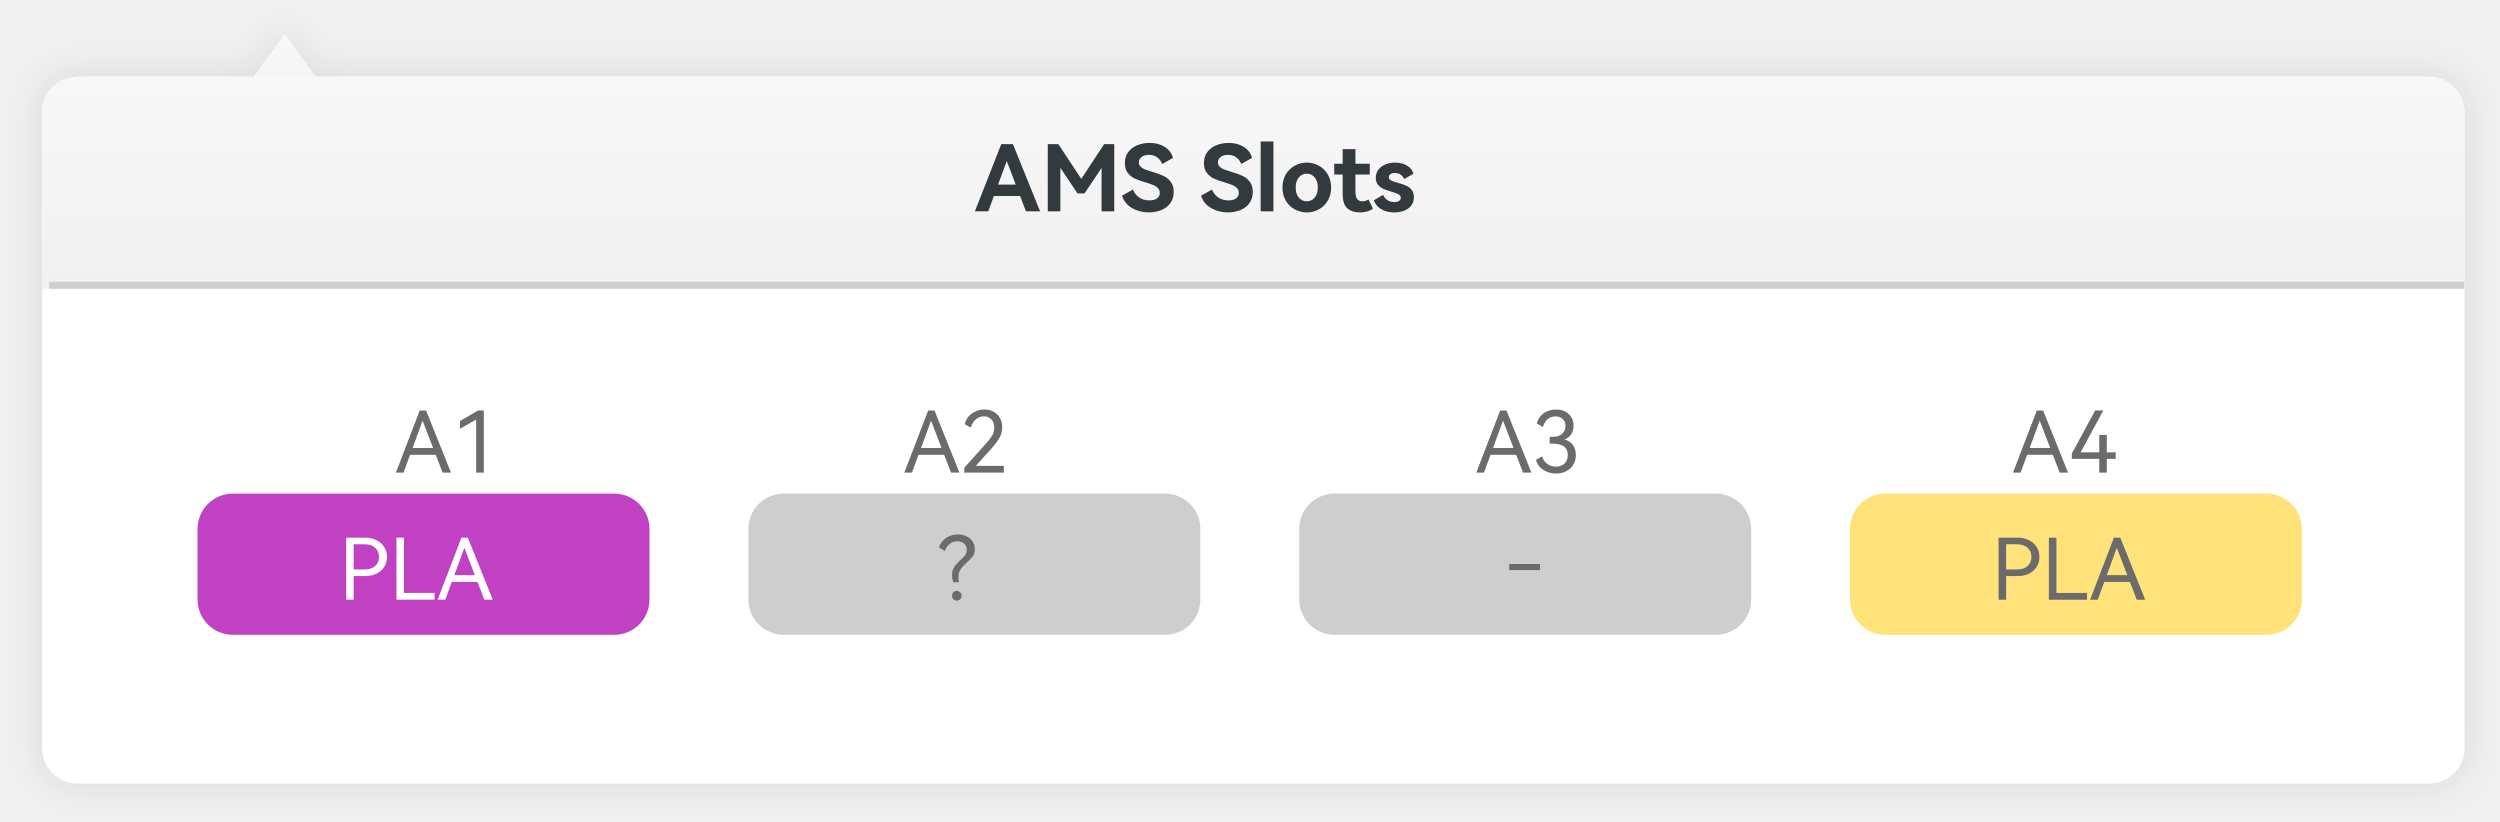
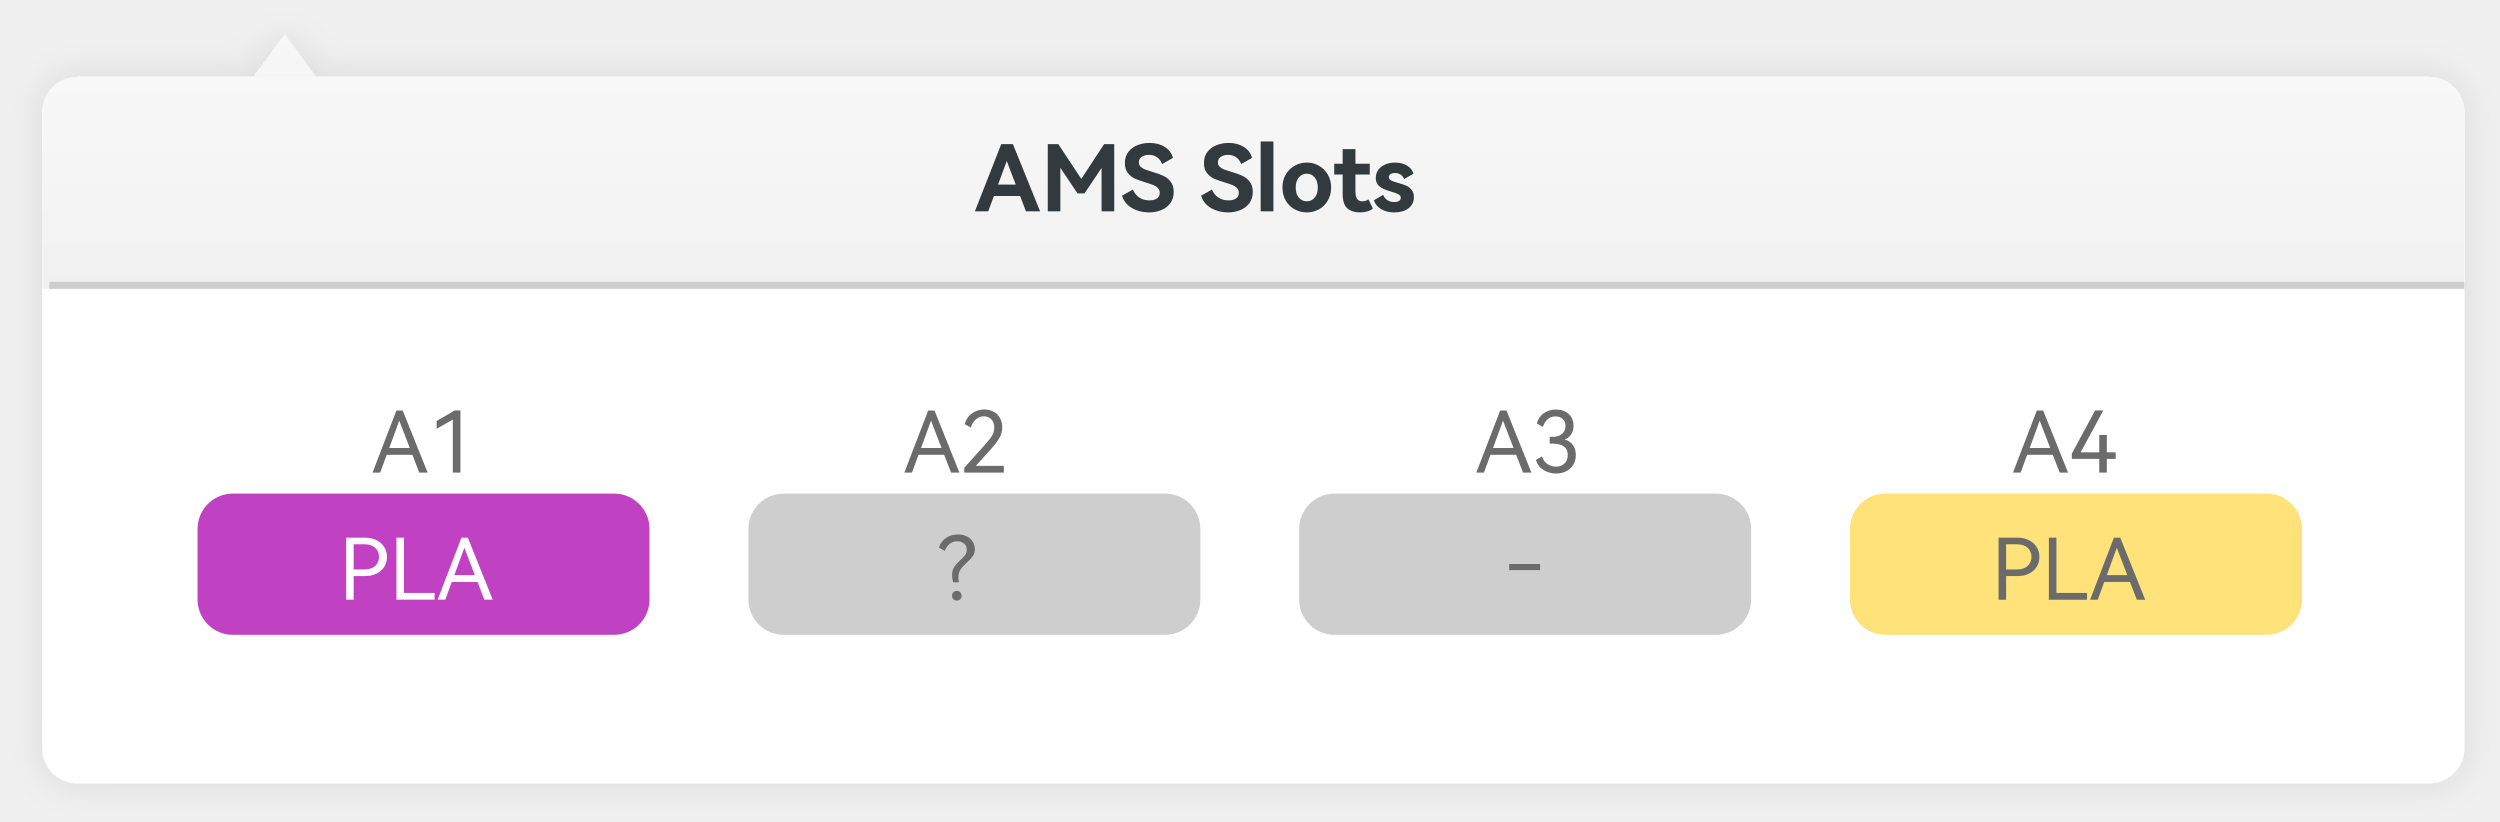
<svg xmlns="http://www.w3.org/2000/svg" width="289" height="95" viewBox="0 0 289 95" fill="none">
-   <g filter="url(#filter0_d_6_12)">
-     <path d="M32.915 3.999L39.984 13.633H25.845L32.915 3.999Z" fill="url(#paint0_linear_6_12)" />
+   <g filter="url(#filter0_d_8469_32467)">
+     <path d="M32.915 3.999L39.985 13.633H25.846L32.915 3.999Z" fill="url(#paint0_linear_8469_32467)" />
    <rect x="4.88" y="9.09" width="280" height="81.454" rx="4.082" fill="white" />
-     <path d="M4.88 12.979C4.88 10.724 6.707 8.897 8.962 8.897H280.798C283.052 8.897 284.879 10.724 284.879 12.979V33.387H4.88V12.979Z" fill="url(#paint1_linear_6_12)" />
+     <path d="M4.88 12.979C4.88 10.724 6.707 8.897 8.962 8.897H280.798C283.052 8.897 284.879 10.724 284.879 12.979V33.387H4.88V12.979Z" fill="url(#paint1_linear_8469_32467)" />
    <rect x="22.836" y="57.06" width="52.245" height="16.326" rx="4.082" fill="#C041C2" />
-     <path d="M42.217 62.155C42.7 62.155 43.131 62.249 43.51 62.439C43.895 62.628 44.196 62.893 44.411 63.232C44.627 63.565 44.734 63.947 44.734 64.378C44.734 64.809 44.627 65.195 44.411 65.534C44.202 65.867 43.905 66.129 43.52 66.318C43.141 66.501 42.707 66.592 42.217 66.592H40.885V69.325H40.013V62.155H42.217ZM42.109 65.828C42.658 65.828 43.079 65.694 43.373 65.427C43.667 65.152 43.814 64.803 43.814 64.378C43.814 63.954 43.667 63.605 43.373 63.33C43.079 63.056 42.658 62.919 42.109 62.919H40.885V65.828H42.109ZM45.829 62.155H46.701V68.542H50.237V69.325H45.829V62.155ZM54.081 62.155L56.961 69.325H55.991L55.198 67.268H52.23L51.475 69.325H50.594L53.346 62.155H54.081ZM54.894 66.485L53.68 63.321L52.524 66.485H54.894Z" fill="white" />
+     <path d="M42.217 62.155C42.7 62.155 43.131 62.249 43.51 62.439C43.895 62.628 44.195 62.893 44.411 63.232C44.626 63.565 44.734 63.947 44.734 64.378C44.734 64.809 44.626 65.195 44.411 65.534C44.202 65.867 43.905 66.129 43.519 66.318C43.141 66.501 42.706 66.592 42.217 66.592H40.884V69.325H40.012V62.155H42.217ZM42.109 65.828C42.657 65.828 43.078 65.694 43.372 65.426C43.666 65.152 43.813 64.803 43.813 64.378C43.813 63.954 43.666 63.604 43.372 63.33C43.078 63.056 42.657 62.919 42.109 62.919H40.884V65.828H42.109ZM45.829 62.155H46.701V68.541H50.237V69.325H45.829V62.155ZM54.081 62.155L56.961 69.325H55.991L55.198 67.268H52.229L51.475 69.325H50.593L53.346 62.155H54.081ZM54.894 66.484L53.679 63.32L52.523 66.484H54.894Z" fill="white" />
    <rect x="86.515" y="57.06" width="52.245" height="16.326" rx="4.082" fill="#CECECE" />
-     <path d="M108.536 63.291C108.699 62.815 108.977 62.446 109.369 62.184C109.767 61.917 110.224 61.783 110.74 61.783C111.125 61.783 111.465 61.858 111.759 62.008C112.053 62.152 112.281 62.354 112.445 62.615C112.608 62.87 112.689 63.157 112.689 63.477C112.689 63.804 112.611 64.078 112.454 64.3C112.304 64.516 112.076 64.757 111.769 65.025C111.553 65.228 111.38 65.401 111.249 65.544C111.119 65.688 111.008 65.861 110.916 66.064C110.831 66.26 110.789 66.488 110.789 66.749C110.789 66.932 110.812 67.118 110.858 67.308H110.182C110.097 67.014 110.054 66.743 110.054 66.495C110.054 66.227 110.097 65.992 110.182 65.789C110.273 65.58 110.381 65.407 110.505 65.27C110.629 65.126 110.796 64.957 111.005 64.761C111.259 64.532 111.449 64.333 111.573 64.163C111.697 63.987 111.759 63.781 111.759 63.546C111.759 63.252 111.658 63.017 111.455 62.841C111.253 62.664 110.988 62.576 110.662 62.576C109.996 62.576 109.512 62.945 109.212 63.683L108.536 63.291ZM110.603 69.433C110.453 69.433 110.322 69.378 110.211 69.267C110.107 69.156 110.054 69.025 110.054 68.875C110.054 68.718 110.107 68.584 110.211 68.473C110.322 68.362 110.453 68.307 110.603 68.307C110.76 68.307 110.89 68.362 110.995 68.473C111.106 68.584 111.161 68.718 111.161 68.875C111.161 69.025 111.106 69.156 110.995 69.267C110.89 69.378 110.76 69.433 110.603 69.433Z" fill="#6B6B6B" />
+     <path d="M108.536 63.291C108.699 62.815 108.977 62.446 109.369 62.184C109.767 61.917 110.224 61.783 110.74 61.783C111.125 61.783 111.465 61.858 111.759 62.008C112.053 62.152 112.281 62.354 112.445 62.615C112.608 62.87 112.69 63.157 112.69 63.477C112.69 63.804 112.611 64.078 112.454 64.3C112.304 64.516 112.076 64.757 111.769 65.025C111.553 65.228 111.38 65.401 111.25 65.544C111.119 65.688 111.008 65.861 110.916 66.064C110.832 66.26 110.789 66.488 110.789 66.749C110.789 66.932 110.812 67.118 110.858 67.308H110.182C110.097 67.014 110.054 66.743 110.054 66.495C110.054 66.227 110.097 65.992 110.182 65.789C110.273 65.58 110.381 65.407 110.505 65.27C110.629 65.126 110.796 64.957 111.005 64.761C111.259 64.532 111.449 64.333 111.573 64.163C111.697 63.987 111.759 63.781 111.759 63.546C111.759 63.252 111.658 63.017 111.455 62.841C111.253 62.664 110.988 62.576 110.662 62.576C109.996 62.576 109.512 62.945 109.212 63.683L108.536 63.291ZM110.603 69.433C110.453 69.433 110.322 69.378 110.211 69.267C110.107 69.156 110.054 69.025 110.054 68.875C110.054 68.718 110.107 68.585 110.211 68.473C110.322 68.362 110.453 68.307 110.603 68.307C110.76 68.307 110.89 68.362 110.995 68.473C111.106 68.585 111.161 68.718 111.161 68.875C111.161 69.025 111.106 69.156 110.995 69.267C110.89 69.378 110.76 69.433 110.603 69.433Z" fill="#6B6B6B" />
    <rect x="150.187" y="57.06" width="52.245" height="16.326" rx="4.082" fill="#CECECE" />
-     <path d="M174.466 65.904V65.199H178.032V65.904H174.466Z" fill="#6B6B6B" />
+     <path d="M174.467 65.904V65.199H178.032V65.904H174.467Z" fill="#6B6B6B" />
    <rect x="213.858" y="57.06" width="52.245" height="16.326" rx="4.082" fill="#FFE27A" />
-     <path d="M233.239 62.155C233.722 62.155 234.153 62.25 234.532 62.439C234.917 62.628 235.218 62.893 235.433 63.233C235.649 63.566 235.756 63.948 235.756 64.379C235.756 64.81 235.649 65.195 235.433 65.535C235.224 65.868 234.927 66.129 234.542 66.318C234.163 66.501 233.729 66.593 233.239 66.593H231.907V69.326H231.035V62.155H233.239ZM233.131 65.828C233.68 65.828 234.101 65.695 234.395 65.427C234.689 65.153 234.836 64.803 234.836 64.379C234.836 63.954 234.689 63.605 234.395 63.331C234.101 63.056 233.68 62.919 233.131 62.919H231.907V65.828H233.131ZM236.851 62.155H237.723V68.542H241.259V69.326H236.851V62.155ZM245.103 62.155L247.983 69.326H247.013L246.22 67.268H243.252L242.498 69.326H241.616L244.369 62.155H245.103ZM245.916 66.485L244.702 63.321L243.546 66.485H245.916Z" fill="#6B6B6B" />
-     <path d="M49.255 47.461L52.135 54.632H51.165L50.371 52.575H47.403L46.649 54.632H45.767L48.52 47.461H49.255ZM50.068 51.791L48.853 48.627L47.697 51.791H50.068ZM53.174 49.567V48.666L55.26 47.451H55.926V54.632H55.045V48.499L53.174 49.567Z" fill="#6B6B6B" />
-     <path d="M108.029 47.461L110.909 54.632H109.939L109.146 52.575H106.178L105.423 54.632H104.542L107.294 47.461H108.029ZM108.842 51.791L107.627 48.627L106.472 51.791H108.842ZM112.8 53.858H116.043V54.632H111.468V54.073L113.79 51.487C114.227 51.004 114.528 50.625 114.691 50.351C114.854 50.07 114.936 49.766 114.936 49.44C114.936 49.022 114.822 48.699 114.593 48.47C114.364 48.242 114.077 48.127 113.731 48.127C113.378 48.127 113.068 48.248 112.8 48.49C112.533 48.725 112.34 49.038 112.222 49.43L111.517 49.029C111.661 48.493 111.945 48.078 112.369 47.784C112.794 47.484 113.267 47.334 113.79 47.334C114.168 47.334 114.515 47.415 114.828 47.579C115.142 47.735 115.39 47.971 115.573 48.284C115.762 48.591 115.857 48.963 115.857 49.401C115.857 49.825 115.752 50.227 115.543 50.606C115.334 50.984 114.968 51.461 114.446 52.036L112.8 53.858Z" fill="#6B6B6B" />
-     <path d="M174.152 47.461L177.032 54.632H176.062L175.269 52.575H172.3L171.546 54.632H170.664L173.417 47.461H174.152ZM174.965 51.791L173.75 48.627L172.594 51.791H174.965ZM180.882 50.801C181.313 50.939 181.633 51.161 181.842 51.468C182.058 51.775 182.165 52.153 182.165 52.604C182.165 53.048 182.061 53.433 181.852 53.76C181.643 54.08 181.365 54.325 181.019 54.495C180.673 54.658 180.294 54.739 179.883 54.739C179.361 54.739 178.877 54.606 178.433 54.338C177.996 54.07 177.702 53.678 177.552 53.162L178.257 52.761C178.381 53.153 178.593 53.45 178.894 53.652C179.201 53.848 179.53 53.946 179.883 53.946C180.268 53.946 180.588 53.828 180.843 53.593C181.104 53.352 181.235 53.019 181.235 52.594C181.235 51.719 180.637 51.282 179.442 51.282H179.139L179.148 50.498H179.491C179.974 50.498 180.34 50.38 180.588 50.145C180.843 49.91 180.97 49.61 180.97 49.244C180.97 48.898 180.863 48.627 180.647 48.431C180.432 48.235 180.154 48.137 179.814 48.137C179.462 48.137 179.161 48.242 178.913 48.45C178.672 48.66 178.485 48.96 178.355 49.352L177.65 48.95C177.806 48.421 178.081 48.023 178.472 47.755C178.871 47.481 179.334 47.344 179.863 47.344C180.477 47.344 180.97 47.517 181.343 47.863C181.715 48.209 181.901 48.663 181.901 49.224C181.901 49.584 181.816 49.9 181.646 50.175C181.483 50.449 181.228 50.658 180.882 50.801Z" fill="#6B6B6B" />
-     <path d="M236.189 47.461L239.069 54.632H238.1L237.306 52.575H234.338L233.584 54.632H232.702L235.455 47.461H236.189ZM237.002 51.791L235.788 48.627L234.632 51.791H237.002ZM243.547 50.282V52.291H244.575V53.045H243.547V54.632H242.675V53.045H239.501V52.438L242.195 47.451H243.145L240.52 52.291H242.675V50.282H243.547Z" fill="#6B6B6B" />
-     <path d="M117.093 16.659L120.235 24.428H118.6L117.921 22.655H114.897L114.239 24.428H112.7L115.746 16.659H117.093ZM117.422 21.339L116.382 18.612L115.374 21.339H117.422ZM127.638 16.659H128.806V24.428H127.341V19.419L125.367 22.358H124.561L122.576 19.397V24.428H121.122V16.659H122.343L124.996 20.681L127.638 16.659ZM135.682 22.178C135.682 22.708 135.544 23.154 135.268 23.515C134.999 23.869 134.645 24.13 134.206 24.3C133.775 24.47 133.312 24.555 132.816 24.555C132.095 24.555 131.444 24.389 130.864 24.056C130.284 23.717 129.898 23.239 129.707 22.623L130.959 21.913C131.129 22.309 131.377 22.616 131.702 22.836C132.027 23.055 132.417 23.165 132.869 23.165C133.237 23.165 133.527 23.09 133.74 22.942C133.959 22.793 134.069 22.578 134.069 22.294C134.069 22.068 133.994 21.881 133.846 21.732C133.704 21.584 133.524 21.467 133.304 21.382C133.092 21.297 132.799 21.198 132.424 21.085C131.921 20.936 131.511 20.791 131.193 20.65C130.874 20.501 130.602 20.282 130.375 19.992C130.149 19.702 130.036 19.32 130.036 18.846C130.036 18.343 130.167 17.919 130.429 17.572C130.697 17.218 131.048 16.957 131.479 16.787C131.918 16.61 132.388 16.521 132.891 16.521C133.577 16.521 134.164 16.677 134.652 16.988C135.14 17.3 135.455 17.721 135.597 18.251L134.344 18.962C134.217 18.63 134.026 18.372 133.771 18.188C133.517 17.997 133.198 17.901 132.816 17.901C132.47 17.901 132.187 17.982 131.967 18.145C131.755 18.301 131.649 18.509 131.649 18.771C131.649 18.969 131.716 19.136 131.851 19.27C131.985 19.397 132.155 19.503 132.36 19.588C132.572 19.666 132.855 19.758 133.209 19.864C133.718 20.013 134.139 20.165 134.472 20.321C134.804 20.469 135.087 20.696 135.321 21C135.561 21.297 135.682 21.69 135.682 22.178ZM144.822 22.178C144.822 22.708 144.684 23.154 144.408 23.515C144.139 23.869 143.786 24.13 143.347 24.3C142.916 24.47 142.452 24.555 141.957 24.555C141.235 24.555 140.584 24.389 140.004 24.056C139.424 23.717 139.039 23.239 138.848 22.623L140.1 21.913C140.27 22.309 140.517 22.616 140.843 22.836C141.168 23.055 141.557 23.165 142.01 23.165C142.378 23.165 142.668 23.09 142.88 22.942C143.099 22.793 143.209 22.578 143.209 22.294C143.209 22.068 143.135 21.881 142.986 21.732C142.845 21.584 142.664 21.467 142.445 21.382C142.233 21.297 141.939 21.198 141.564 21.085C141.062 20.936 140.652 20.791 140.333 20.65C140.015 20.501 139.742 20.282 139.516 19.992C139.29 19.702 139.176 19.32 139.176 18.846C139.176 18.343 139.307 17.919 139.569 17.572C139.838 17.218 140.188 16.957 140.62 16.787C141.058 16.61 141.529 16.521 142.031 16.521C142.717 16.521 143.305 16.677 143.793 16.988C144.281 17.3 144.596 17.721 144.737 18.251L143.485 18.962C143.358 18.63 143.167 18.372 142.912 18.188C142.657 17.997 142.339 17.901 141.957 17.901C141.61 17.901 141.327 17.982 141.108 18.145C140.896 18.301 140.79 18.509 140.79 18.771C140.79 18.969 140.857 19.136 140.991 19.27C141.126 19.397 141.295 19.503 141.501 19.588C141.713 19.666 141.996 19.758 142.35 19.864C142.859 20.013 143.28 20.165 143.612 20.321C143.945 20.469 144.228 20.696 144.461 21C144.702 21.297 144.822 21.69 144.822 22.178ZM147.208 24.428H145.733V16.352H147.208V24.428ZM148.254 21.679C148.254 21.106 148.381 20.6 148.636 20.162C148.898 19.723 149.244 19.387 149.676 19.153C150.108 18.913 150.574 18.793 151.077 18.793C151.572 18.793 152.032 18.913 152.456 19.153C152.888 19.387 153.231 19.723 153.486 20.162C153.748 20.6 153.878 21.106 153.878 21.679C153.878 22.252 153.748 22.758 153.486 23.197C153.231 23.635 152.888 23.971 152.456 24.205C152.032 24.438 151.572 24.555 151.077 24.555C150.574 24.555 150.108 24.438 149.676 24.205C149.244 23.971 148.898 23.635 148.636 23.197C148.381 22.758 148.254 22.252 148.254 21.679ZM149.782 21.679C149.782 22.167 149.902 22.556 150.143 22.846C150.391 23.129 150.698 23.271 151.066 23.271C151.434 23.271 151.738 23.129 151.979 22.846C152.219 22.556 152.34 22.167 152.34 21.679C152.34 21.191 152.219 20.802 151.979 20.512C151.738 20.222 151.434 20.077 151.066 20.077C150.698 20.077 150.391 20.222 150.143 20.512C149.902 20.802 149.782 21.191 149.782 21.679ZM158.704 24.109C158.343 24.406 157.841 24.555 157.197 24.555C156.603 24.555 156.122 24.399 155.754 24.088C155.393 23.77 155.213 23.204 155.213 22.39V20.172H154.236V18.93H155.213V17.243H156.688V18.93H158.343V20.172H156.688V22.146C156.688 22.514 156.751 22.793 156.879 22.984C157.006 23.175 157.211 23.271 157.494 23.271C157.742 23.271 157.975 23.197 158.195 23.048L158.704 24.109ZM163.446 22.793C163.446 23.338 163.234 23.77 162.809 24.088C162.392 24.399 161.847 24.555 161.175 24.555C160.595 24.555 160.093 24.431 159.668 24.183C159.251 23.936 158.968 23.593 158.819 23.154L159.891 22.528C159.997 22.79 160.163 22.995 160.39 23.143C160.616 23.285 160.882 23.356 161.186 23.356C161.412 23.356 161.593 23.313 161.727 23.228C161.861 23.143 161.929 23.023 161.929 22.868C161.929 22.691 161.84 22.556 161.663 22.464C161.486 22.365 161.211 22.263 160.836 22.157C160.461 22.043 160.153 21.934 159.912 21.828C159.679 21.721 159.474 21.569 159.297 21.371C159.127 21.166 159.042 20.901 159.042 20.575C159.042 20.207 159.141 19.889 159.339 19.62C159.544 19.351 159.817 19.146 160.156 19.005C160.496 18.863 160.867 18.793 161.271 18.793C161.822 18.793 162.289 18.913 162.671 19.153C163.054 19.387 163.294 19.698 163.393 20.087L162.321 20.692C162.109 20.232 161.752 20.002 161.249 20.002C161.037 20.002 160.867 20.045 160.74 20.13C160.613 20.207 160.549 20.321 160.549 20.469C160.549 20.639 160.634 20.77 160.804 20.862C160.974 20.947 161.239 21.039 161.6 21.138C161.982 21.244 162.296 21.35 162.544 21.456C162.792 21.562 163.004 21.725 163.181 21.944C163.358 22.157 163.446 22.44 163.446 22.793Z" fill="#323A3D" />
-     <line x1="5.697" y1="32.979" x2="284.88" y2="32.979" stroke="#CECECE" stroke-width="0.816" />
+     <path d="M233.239 62.155C233.722 62.155 234.153 62.25 234.532 62.439C234.917 62.629 235.218 62.893 235.433 63.233C235.649 63.566 235.756 63.948 235.756 64.379C235.756 64.81 235.649 65.195 235.433 65.535C235.224 65.868 234.927 66.129 234.542 66.318C234.163 66.501 233.729 66.593 233.239 66.593H231.907V69.326H231.035V62.155H233.239ZM233.131 65.829C233.68 65.829 234.101 65.695 234.395 65.427C234.689 65.153 234.836 64.803 234.836 64.379C234.836 63.954 234.689 63.605 234.395 63.331C234.101 63.056 233.68 62.919 233.131 62.919H231.907V65.829H233.131ZM236.851 62.155H237.723V68.542H241.259V69.326H236.851V62.155ZM245.103 62.155L247.983 69.326H247.014L246.22 67.269H243.252L242.498 69.326H241.616L244.369 62.155H245.103ZM245.916 66.485L244.702 63.321L243.546 66.485H245.916Z" fill="#6B6B6B" />
+     <path d="M46.556 47.461L49.436 54.632H48.466L47.673 52.575H44.705L43.95 54.632H43.069L45.821 47.461H46.556ZM47.369 51.791L46.154 48.627L44.998 51.791H47.369ZM50.475 49.567V48.666L52.561 47.451H53.227V54.632H52.346V48.5L50.475 49.567Z" fill="#6B6B6B" />
+     <path d="M108.03 47.461L110.91 54.632H109.94L109.146 52.575H106.178L105.424 54.632H104.542L107.295 47.461H108.03ZM108.843 51.791L107.628 48.627L106.472 51.791H108.843ZM112.801 53.858H116.043V54.632H111.469V54.074L113.79 51.487C114.228 51.004 114.528 50.625 114.691 50.351C114.855 50.07 114.936 49.767 114.936 49.44C114.936 49.022 114.822 48.699 114.593 48.47C114.365 48.242 114.077 48.127 113.731 48.127C113.379 48.127 113.069 48.248 112.801 48.49C112.533 48.725 112.34 49.038 112.223 49.43L111.517 49.029C111.661 48.493 111.945 48.078 112.37 47.785C112.794 47.484 113.268 47.334 113.79 47.334C114.169 47.334 114.515 47.416 114.829 47.579C115.142 47.736 115.39 47.971 115.573 48.284C115.762 48.591 115.857 48.963 115.857 49.401C115.857 49.825 115.753 50.227 115.544 50.606C115.335 50.984 114.969 51.461 114.446 52.036L112.801 53.858Z" fill="#6B6B6B" />
+     <path d="M174.152 47.461L177.032 54.632H176.062L175.268 52.575H172.3L171.546 54.632H170.664L173.417 47.461H174.152ZM174.965 51.791L173.75 48.627L172.594 51.791H174.965ZM180.882 50.802C181.313 50.939 181.633 51.161 181.842 51.468C182.058 51.775 182.165 52.154 182.165 52.604C182.165 53.048 182.061 53.434 181.852 53.76C181.643 54.08 181.365 54.325 181.019 54.495C180.673 54.658 180.294 54.74 179.883 54.74C179.36 54.74 178.877 54.606 178.433 54.338C177.995 54.07 177.702 53.678 177.551 53.163L178.257 52.761C178.381 53.153 178.593 53.45 178.893 53.652C179.2 53.848 179.53 53.946 179.883 53.946C180.268 53.946 180.588 53.829 180.843 53.593C181.104 53.352 181.235 53.019 181.235 52.594C181.235 51.719 180.637 51.282 179.442 51.282H179.138L179.148 50.498H179.491C179.974 50.498 180.34 50.38 180.588 50.145C180.843 49.91 180.97 49.61 180.97 49.244C180.97 48.898 180.862 48.627 180.647 48.431C180.431 48.235 180.154 48.137 179.814 48.137C179.462 48.137 179.161 48.242 178.913 48.451C178.671 48.66 178.485 48.96 178.355 49.352L177.649 48.95C177.806 48.421 178.08 48.023 178.472 47.755C178.871 47.481 179.334 47.344 179.863 47.344C180.477 47.344 180.97 47.517 181.342 47.863C181.715 48.209 181.901 48.663 181.901 49.224C181.901 49.584 181.816 49.9 181.646 50.175C181.483 50.449 181.228 50.658 180.882 50.802Z" fill="#6B6B6B" />
+     <path d="M236.19 47.461L239.07 54.632H238.1L237.306 52.575H234.338L233.584 54.632H232.702L235.455 47.461H236.19ZM237.003 51.791L235.788 48.627L234.632 51.791H237.003ZM243.547 50.282V52.291H244.576V53.045H243.547V54.632H242.675V53.045H239.501V52.438L242.195 47.451H243.145L240.52 52.291H242.675V50.282H243.547Z" fill="#6B6B6B" />
+     <path d="M117.093 16.66L120.234 24.428H118.6L117.921 22.655H114.896L114.238 24.428H112.699L115.745 16.66H117.093ZM117.422 21.34L116.382 18.612L115.374 21.34H117.422ZM127.638 16.66H128.805V24.428H127.341V19.419L125.367 22.358H124.56L122.576 19.398V24.428H121.122V16.66H122.342L124.995 20.682L127.638 16.66ZM135.681 22.178C135.681 22.709 135.543 23.154 135.267 23.515C134.998 23.869 134.645 24.131 134.206 24.3C133.774 24.47 133.311 24.555 132.816 24.555C132.094 24.555 131.443 24.389 130.863 24.056C130.283 23.717 129.897 23.239 129.706 22.624L130.959 21.913C131.128 22.309 131.376 22.617 131.702 22.836C132.027 23.055 132.416 23.165 132.869 23.165C133.237 23.165 133.527 23.091 133.739 22.942C133.958 22.794 134.068 22.578 134.068 22.295C134.068 22.068 133.994 21.881 133.845 21.732C133.704 21.584 133.523 21.467 133.304 21.382C133.092 21.297 132.798 21.198 132.423 21.085C131.921 20.936 131.511 20.791 131.192 20.65C130.874 20.501 130.601 20.282 130.375 19.992C130.149 19.702 130.035 19.32 130.035 18.846C130.035 18.343 130.166 17.919 130.428 17.572C130.697 17.218 131.047 16.957 131.479 16.787C131.917 16.61 132.388 16.522 132.89 16.522C133.576 16.522 134.164 16.677 134.652 16.989C135.14 17.3 135.455 17.721 135.596 18.251L134.344 18.962C134.217 18.63 134.026 18.372 133.771 18.188C133.516 17.997 133.198 17.901 132.816 17.901C132.469 17.901 132.186 17.983 131.967 18.145C131.755 18.301 131.648 18.51 131.648 18.771C131.648 18.97 131.716 19.136 131.85 19.27C131.985 19.398 132.154 19.504 132.359 19.589C132.572 19.666 132.855 19.758 133.208 19.864C133.718 20.013 134.139 20.165 134.471 20.321C134.804 20.469 135.087 20.696 135.32 21C135.561 21.297 135.681 21.69 135.681 22.178ZM144.822 22.178C144.822 22.709 144.684 23.154 144.408 23.515C144.139 23.869 143.785 24.131 143.347 24.3C142.915 24.47 142.452 24.555 141.956 24.555C141.235 24.555 140.584 24.389 140.004 24.056C139.424 23.717 139.038 23.239 138.847 22.624L140.099 21.913C140.269 22.309 140.517 22.617 140.842 22.836C141.168 23.055 141.557 23.165 142.009 23.165C142.377 23.165 142.667 23.091 142.88 22.942C143.099 22.794 143.209 22.578 143.209 22.295C143.209 22.068 143.134 21.881 142.986 21.732C142.844 21.584 142.664 21.467 142.445 21.382C142.232 21.297 141.939 21.198 141.564 21.085C141.061 20.936 140.651 20.791 140.333 20.65C140.014 20.501 139.742 20.282 139.516 19.992C139.289 19.702 139.176 19.32 139.176 18.846C139.176 18.343 139.307 17.919 139.569 17.572C139.838 17.218 140.188 16.957 140.619 16.787C141.058 16.61 141.528 16.522 142.031 16.522C142.717 16.522 143.304 16.677 143.792 16.989C144.28 17.3 144.595 17.721 144.737 18.251L143.485 18.962C143.357 18.63 143.166 18.372 142.912 18.188C142.657 17.997 142.338 17.901 141.956 17.901C141.61 17.901 141.327 17.983 141.107 18.145C140.895 18.301 140.789 18.51 140.789 18.771C140.789 18.97 140.856 19.136 140.991 19.27C141.125 19.398 141.295 19.504 141.5 19.589C141.712 19.666 141.995 19.758 142.349 19.864C142.858 20.013 143.279 20.165 143.612 20.321C143.944 20.469 144.227 20.696 144.461 21C144.701 21.297 144.822 21.69 144.822 22.178ZM147.207 24.428H145.732V16.352H147.207V24.428ZM148.253 21.679C148.253 21.106 148.381 20.6 148.635 20.162C148.897 19.723 149.244 19.387 149.675 19.154C150.107 18.913 150.574 18.793 151.076 18.793C151.572 18.793 152.031 18.913 152.456 19.154C152.887 19.387 153.231 19.723 153.485 20.162C153.747 20.6 153.878 21.106 153.878 21.679C153.878 22.252 153.747 22.758 153.485 23.197C153.231 23.635 152.887 23.971 152.456 24.205C152.031 24.438 151.572 24.555 151.076 24.555C150.574 24.555 150.107 24.438 149.675 24.205C149.244 23.971 148.897 23.635 148.635 23.197C148.381 22.758 148.253 22.252 148.253 21.679ZM149.782 21.679C149.782 22.167 149.902 22.556 150.142 22.846C150.39 23.13 150.698 23.271 151.066 23.271C151.434 23.271 151.738 23.13 151.978 22.846C152.219 22.556 152.339 22.167 152.339 21.679C152.339 21.191 152.219 20.802 151.978 20.512C151.738 20.222 151.434 20.077 151.066 20.077C150.698 20.077 150.39 20.222 150.142 20.512C149.902 20.802 149.782 21.191 149.782 21.679ZM158.704 24.109C158.343 24.407 157.84 24.555 157.197 24.555C156.602 24.555 156.121 24.399 155.753 24.088C155.393 23.77 155.212 23.204 155.212 22.39V20.172H154.236V18.931H155.212V17.243H156.687V18.931H158.343V20.172H156.687V22.146C156.687 22.514 156.751 22.794 156.878 22.985C157.006 23.175 157.211 23.271 157.494 23.271C157.741 23.271 157.975 23.197 158.194 23.048L158.704 24.109ZM163.446 22.794C163.446 23.338 163.233 23.77 162.809 24.088C162.392 24.399 161.847 24.555 161.175 24.555C160.595 24.555 160.092 24.431 159.668 24.184C159.25 23.936 158.967 23.593 158.819 23.154L159.891 22.528C159.997 22.79 160.163 22.995 160.389 23.144C160.616 23.285 160.881 23.356 161.185 23.356C161.412 23.356 161.592 23.314 161.726 23.229C161.861 23.144 161.928 23.023 161.928 22.868C161.928 22.691 161.84 22.556 161.663 22.465C161.486 22.365 161.21 22.263 160.835 22.157C160.46 22.044 160.152 21.934 159.912 21.828C159.678 21.722 159.473 21.57 159.296 21.371C159.126 21.166 159.042 20.901 159.042 20.576C159.042 20.208 159.141 19.889 159.339 19.62C159.544 19.352 159.816 19.146 160.156 19.005C160.495 18.863 160.867 18.793 161.27 18.793C161.822 18.793 162.289 18.913 162.671 19.154C163.053 19.387 163.294 19.698 163.393 20.087L162.321 20.692C162.109 20.232 161.751 20.002 161.249 20.002C161.037 20.002 160.867 20.045 160.74 20.13C160.612 20.208 160.549 20.321 160.549 20.469C160.549 20.639 160.633 20.77 160.803 20.862C160.973 20.947 161.238 21.039 161.599 21.138C161.981 21.244 162.296 21.35 162.544 21.456C162.791 21.562 163.004 21.725 163.18 21.945C163.357 22.157 163.446 22.44 163.446 22.794Z" fill="#323A3D" />
+     <line x1="5.696" y1="32.979" x2="284.88" y2="32.979" stroke="#CECECE" stroke-width="0.816" />
  </g>
  <defs>
-     <filter id="filter0_d_6_12" x="0.88" y="-0.001" width="288" height="94.545" filterUnits="userSpaceOnUse" color-interpolation-filters="sRGB">
+     <filter id="filter0_d_8469_32467" x="0.88" y="-0.001" width="288" height="94.545" filterUnits="userSpaceOnUse" color-interpolation-filters="sRGB">
      <feFlood flood-opacity="0" result="BackgroundImageFix" />
      <feColorMatrix in="SourceAlpha" type="matrix" values="0 0 0 0 0 0 0 0 0 0 0 0 0 0 0 0 0 0 127 0" result="hardAlpha" />
      <feOffset />
      <feGaussianBlur stdDeviation="2" />
      <feComposite in2="hardAlpha" operator="out" />
      <feColorMatrix type="matrix" values="0 0 0 0 0 0 0 0 0 0 0 0 0 0 0 0 0 0 0.1 0" />
-       <feBlend mode="normal" in2="BackgroundImageFix" result="effect1_dropShadow_6_12" />
-       <feBlend mode="normal" in="SourceGraphic" in2="effect1_dropShadow_6_12" result="shape" />
+       <feBlend mode="normal" in2="BackgroundImageFix" result="effect1_dropShadow_8469_32467" />
+       <feBlend mode="normal" in="SourceGraphic" in2="effect1_dropShadow_8469_32467" result="shape" />
    </filter>
-     <linearGradient id="paint0_linear_6_12" x1="32.915" y1="3.999" x2="32.915" y2="16.844" gradientUnits="userSpaceOnUse">
+     <linearGradient id="paint0_linear_8469_32467" x1="32.915" y1="3.999" x2="32.915" y2="16.844" gradientUnits="userSpaceOnUse">
      <stop stop-color="#F8F8F8" />
      <stop offset="1" stop-color="#F1F1F1" />
    </linearGradient>
-     <linearGradient id="paint1_linear_6_12" x1="144.88" y1="8.897" x2="144.88" y2="33.387" gradientUnits="userSpaceOnUse">
+     <linearGradient id="paint1_linear_8469_32467" x1="144.88" y1="8.897" x2="144.88" y2="33.387" gradientUnits="userSpaceOnUse">
      <stop stop-color="#F8F8F8" />
      <stop offset="1" stop-color="#F1F1F1" />
    </linearGradient>
  </defs>
</svg>
